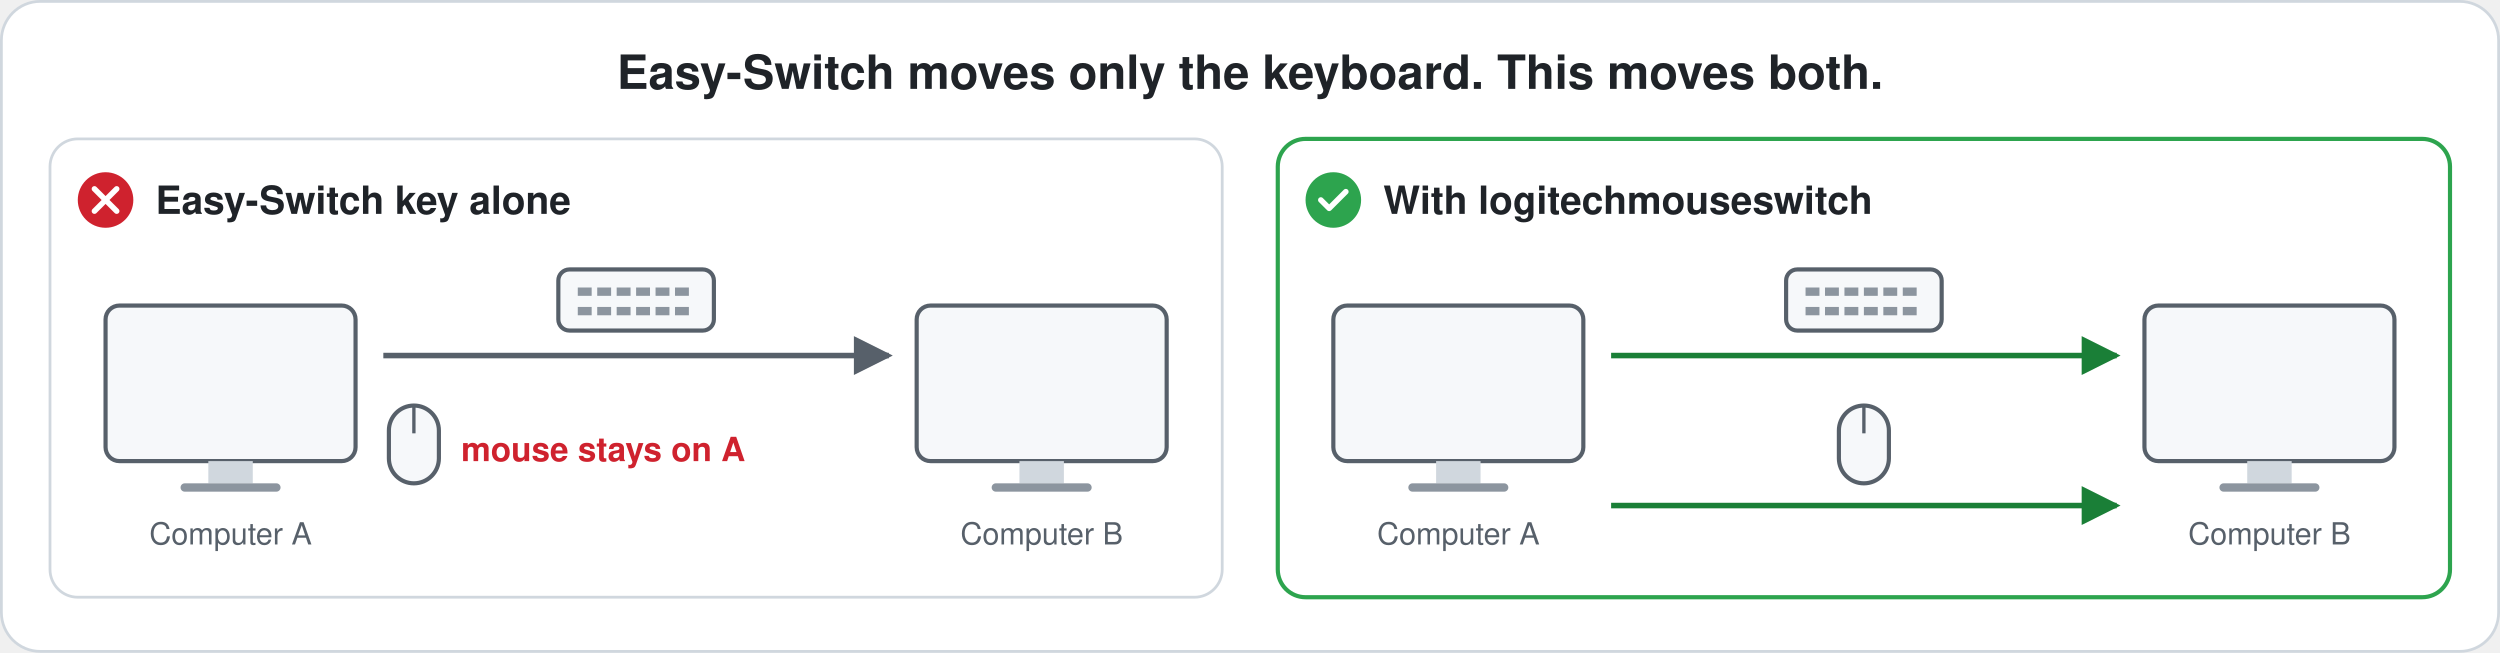
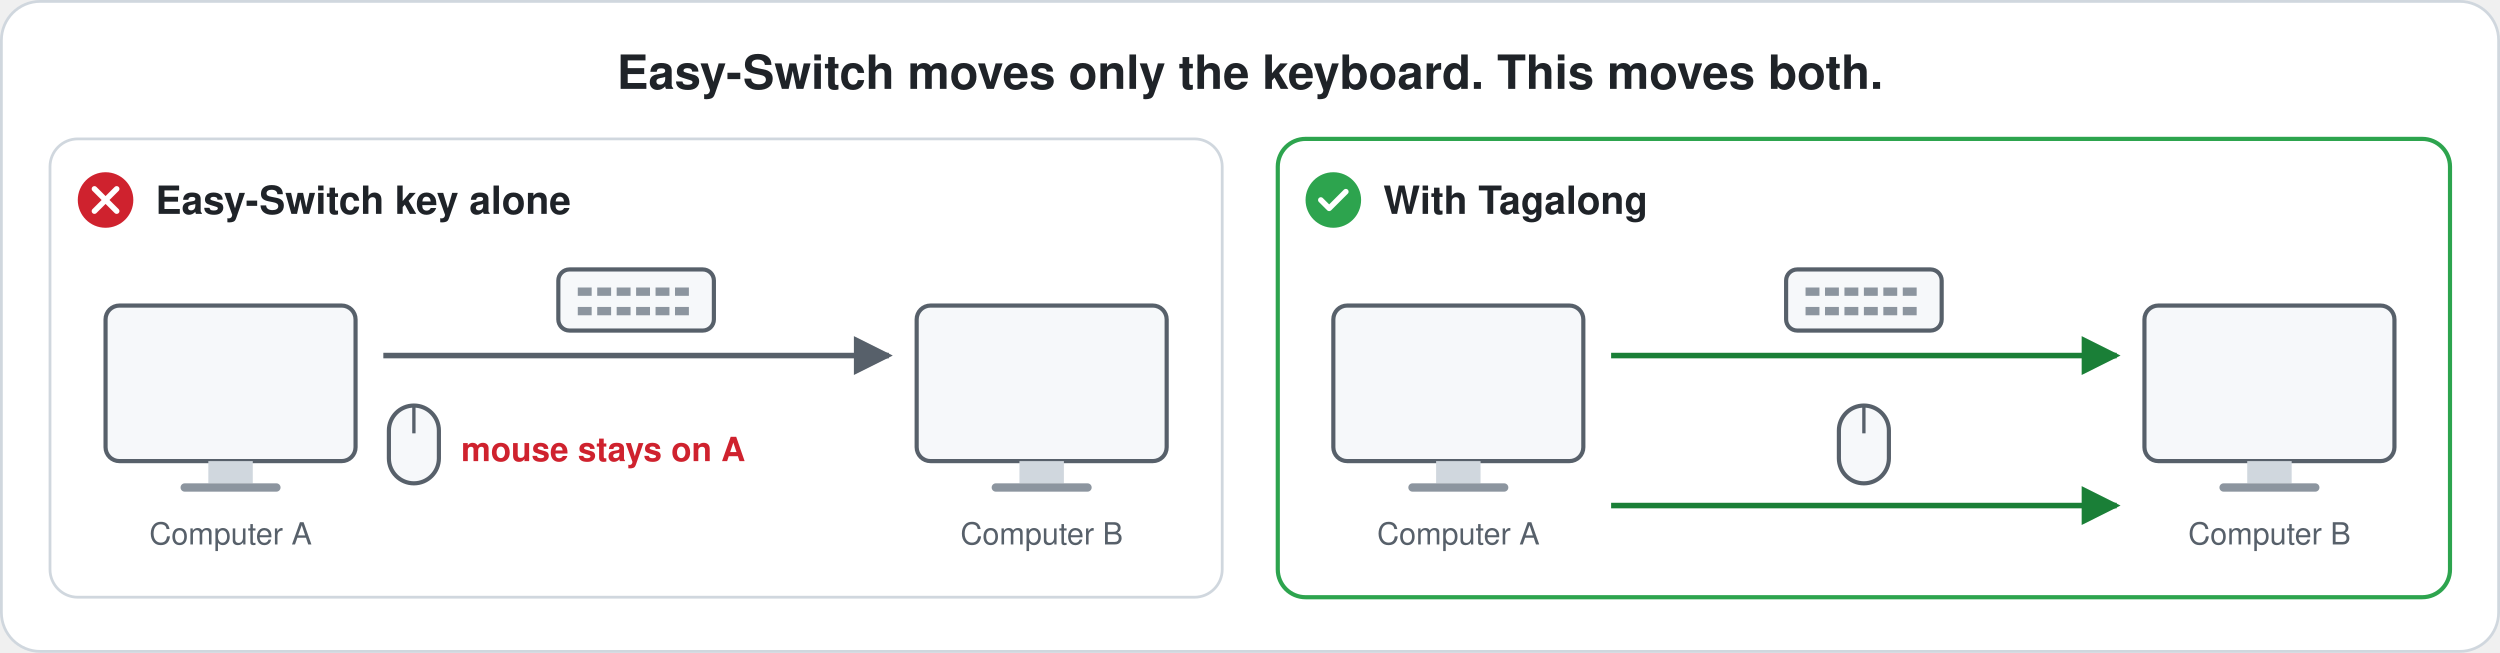
<svg xmlns="http://www.w3.org/2000/svg" viewBox="0 0 900 235" width="900" height="235" font-family="-apple-system, BlinkMacSystemFont, 'Segoe UI', Helvetica, Arial, sans-serif">
  <defs>
    <marker id="g" viewBox="0 0 10 10" refX="9" refY="5" markerWidth="7" markerHeight="7" orient="auto">
      <path d="M0,0 L10,5 L0,10 z" fill="#57606a" />
    </marker>
    <marker id="ok" viewBox="0 0 10 10" refX="9" refY="5" markerWidth="7" markerHeight="7" orient="auto">
      <path d="M0,0 L10,5 L0,10 z" fill="#1a7f37" />
    </marker>
    <g id="monitor">
      <rect x="0" y="0" width="90" height="56" rx="5" fill="#f6f8fa" stroke="#57606a" stroke-width="1.5" />
      <rect x="37" y="56" width="16" height="8" fill="#d0d7de" />
      <rect x="27" y="64" width="36" height="3" rx="1.5" fill="#8c959f" />
    </g>
    <g id="kb">
      <rect x="0" y="0" width="56" height="22" rx="4" fill="#f6f8fa" stroke="#57606a" stroke-width="1.5" />
      <line x1="7" y1="8" x2="49" y2="8" stroke="#8c959f" stroke-width="3" stroke-dasharray="5 2" />
      <line x1="7" y1="15" x2="49" y2="15" stroke="#8c959f" stroke-width="3" stroke-dasharray="5 2" />
    </g>
    <g id="mouse">
      <rect x="0" y="0" width="18" height="28" rx="9" fill="#f6f8fa" stroke="#57606a" stroke-width="1.5" />
      <line x1="9" y1="0" x2="9" y2="10" stroke="#57606a" stroke-width="1.2" />
    </g>
  </defs>
  <rect x="0.5" y="0.5" width="899" height="234" rx="14" fill="#ffffff" stroke="#d0d7de" />
  <text x="450" y="32" text-anchor="middle" font-size="17" font-weight="600" fill="#1f2328">Easy-Switch moves only the keyboard. This moves both.</text>
  <rect x="18" y="50" width="422" height="165" rx="10" fill="#ffffff" stroke="#d0d7de" />
  <circle cx="38" cy="72" r="10" fill="#cf222e" />
  <path d="M34,68 L42,76 M42,68 L34,76" stroke="#ffffff" stroke-width="2" stroke-linecap="round" />
  <text x="56" y="77" font-size="14" font-weight="600" fill="#1f2328">Easy-Switch key alone</text>
  <use href="#monitor" x="38" y="110" />
  <use href="#monitor" x="330" y="110" />
  <use href="#kb" x="201" y="97" />
  <line x1="138" y1="128" x2="320" y2="128" stroke="#57606a" stroke-width="2" marker-end="url(#g)" />
  <use href="#mouse" x="140" y="146" />
  <text x="166" y="166" font-size="12" font-weight="600" fill="#cf222e">mouse stays on A</text>
  <g font-size="11" fill="#57606a" text-anchor="middle">
    <text x="83" y="196">Computer A</text>
    <text x="375" y="196">Computer B</text>
  </g>
  <rect x="460" y="50" width="422" height="165" rx="10" fill="#ffffff" stroke="#2da44e" stroke-width="1.5" />
  <circle cx="480" cy="72" r="10" fill="#2da44e" />
  <path d="M475.5,72 L478.5,75 L484.5,69" fill="none" stroke="#ffffff" stroke-width="2" stroke-linecap="round" stroke-linejoin="round" />
-   <text x="498" y="77" font-size="14" font-weight="600" fill="#1f2328">With logitechmouseswitch</text>
+   <text x="498" y="77" font-size="14" font-weight="600" fill="#1f2328">With Tagalong</text>
  <use href="#monitor" x="480" y="110" />
  <use href="#monitor" x="772" y="110" />
  <use href="#kb" x="643" y="97" />
  <line x1="580" y1="128" x2="762" y2="128" stroke="#1a7f37" stroke-width="2" marker-end="url(#ok)" />
  <use href="#mouse" x="662" y="146" />
  <line x1="580" y1="182" x2="762" y2="182" stroke="#1a7f37" stroke-width="2" marker-end="url(#ok)" />
  <g font-size="11" fill="#57606a" text-anchor="middle">
    <text x="525" y="196">Computer A</text>
    <text x="817" y="196">Computer B</text>
  </g>
</svg>
